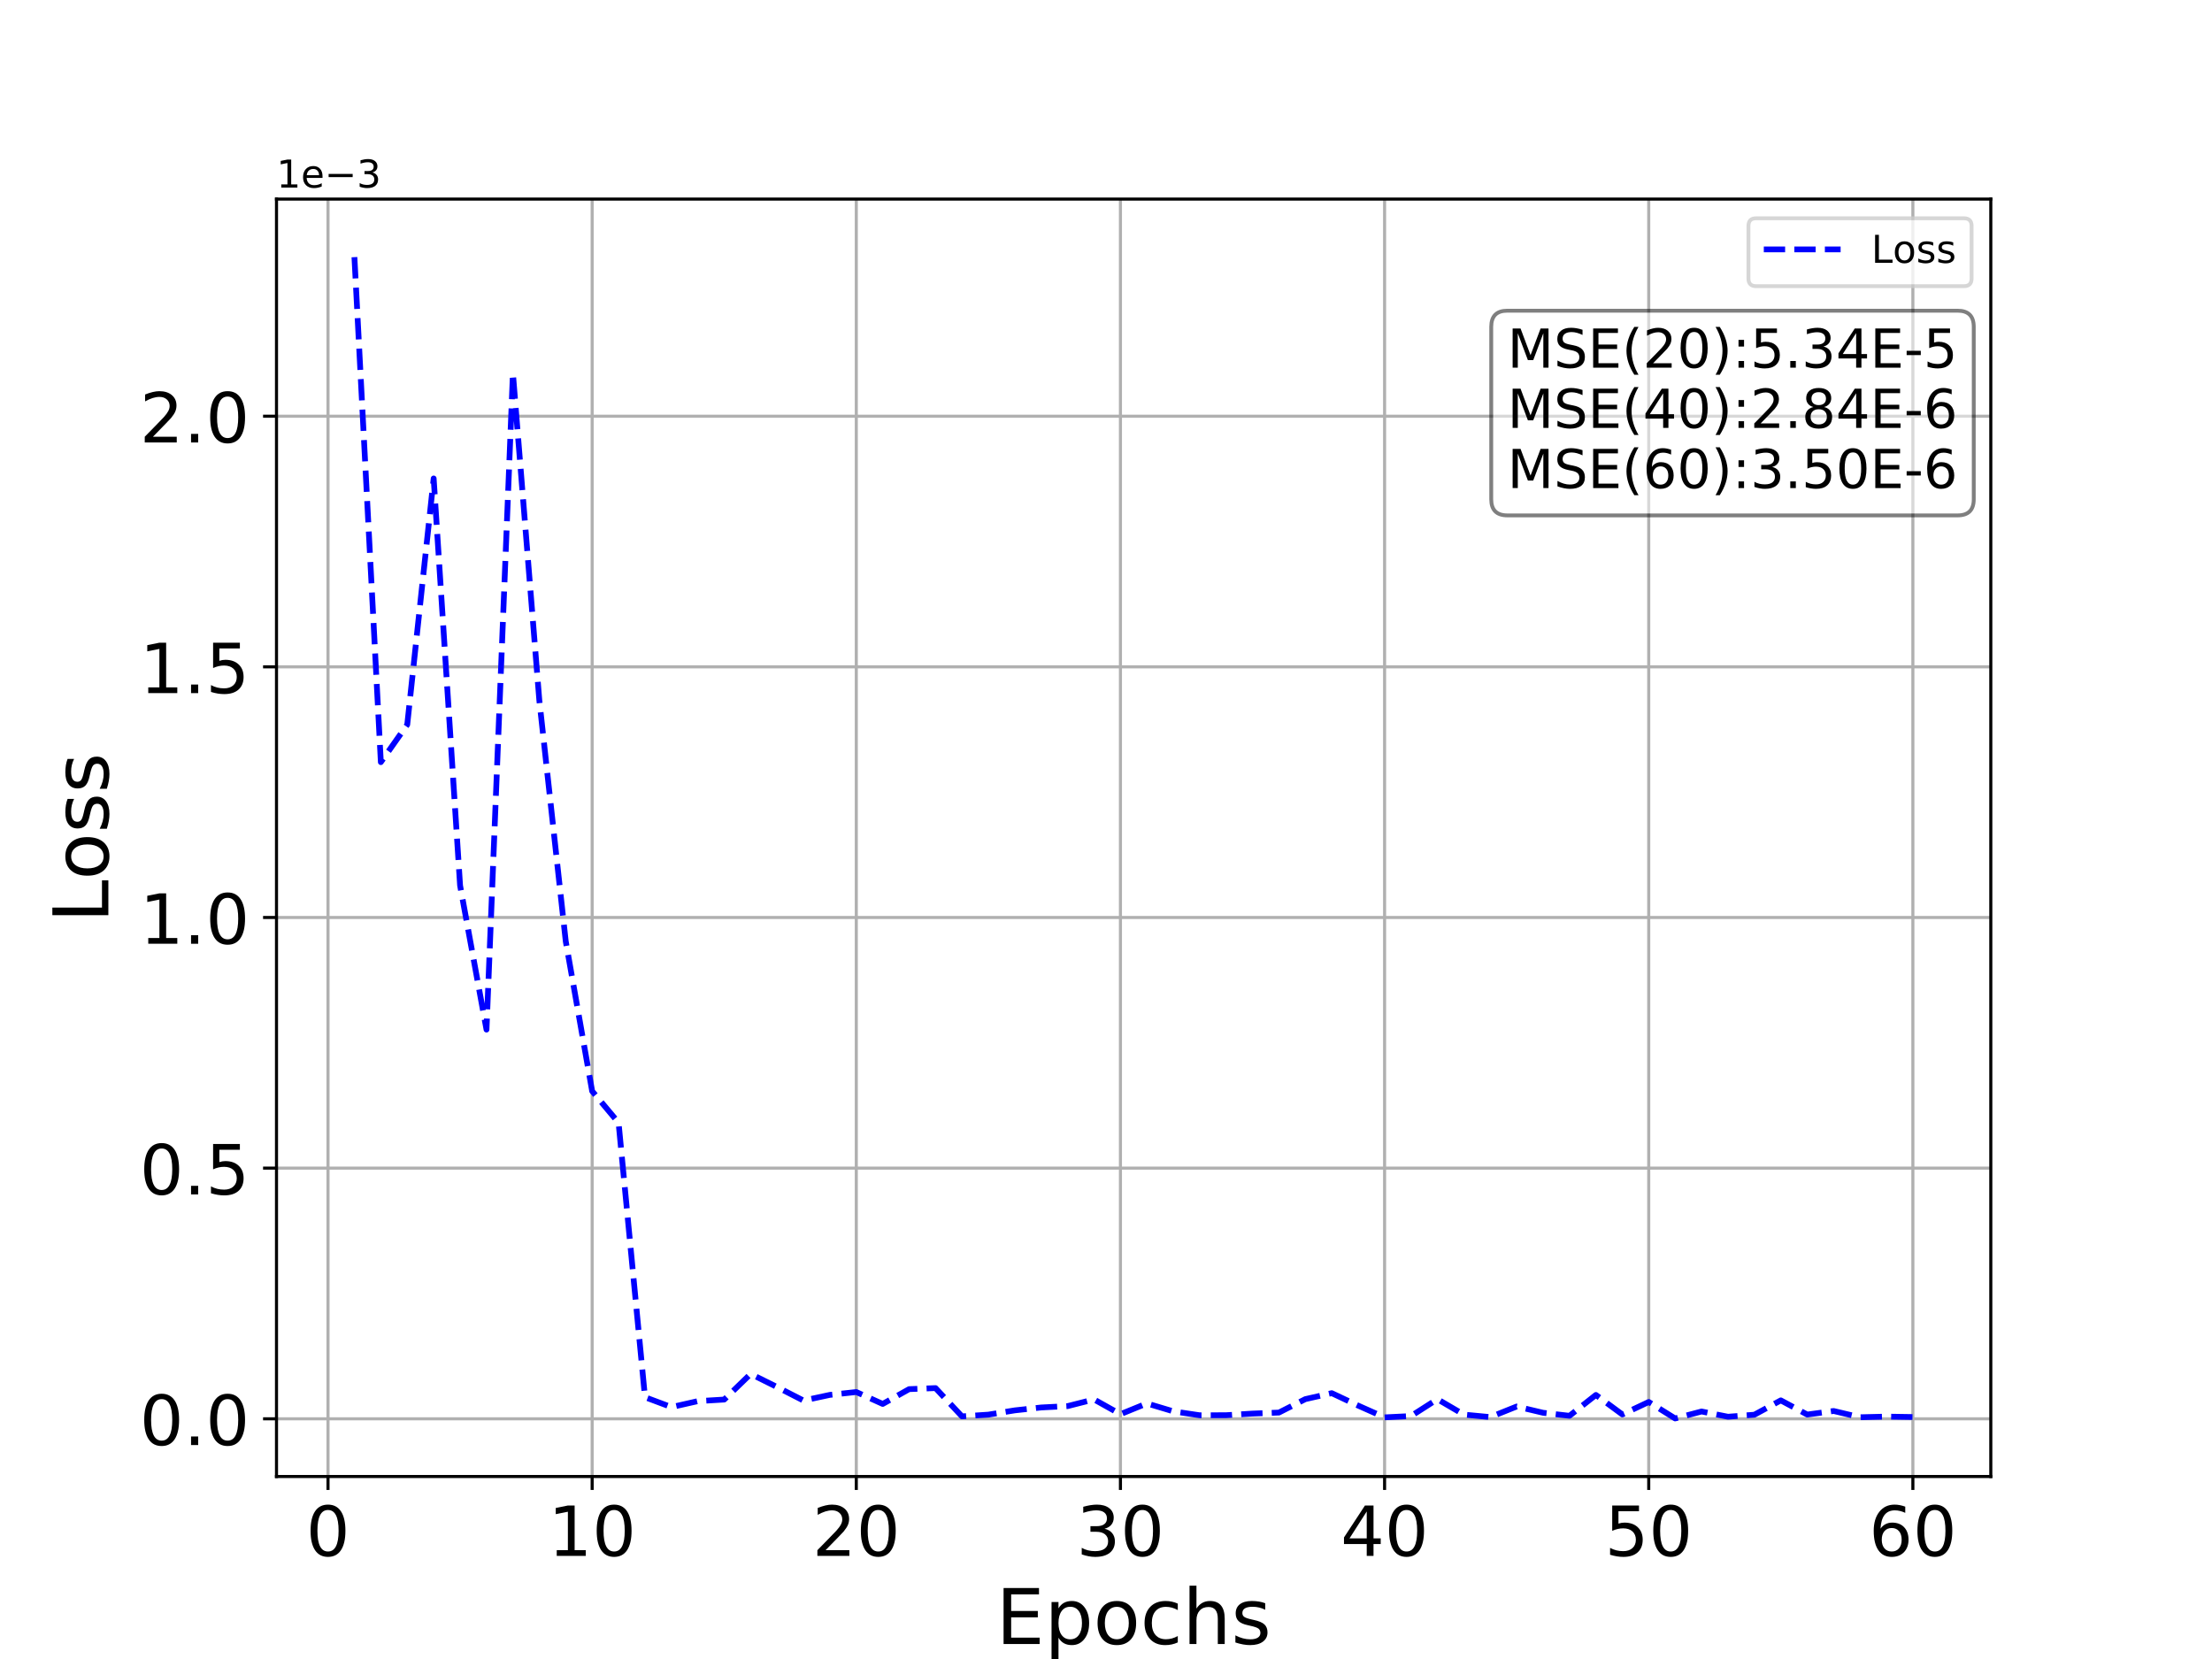
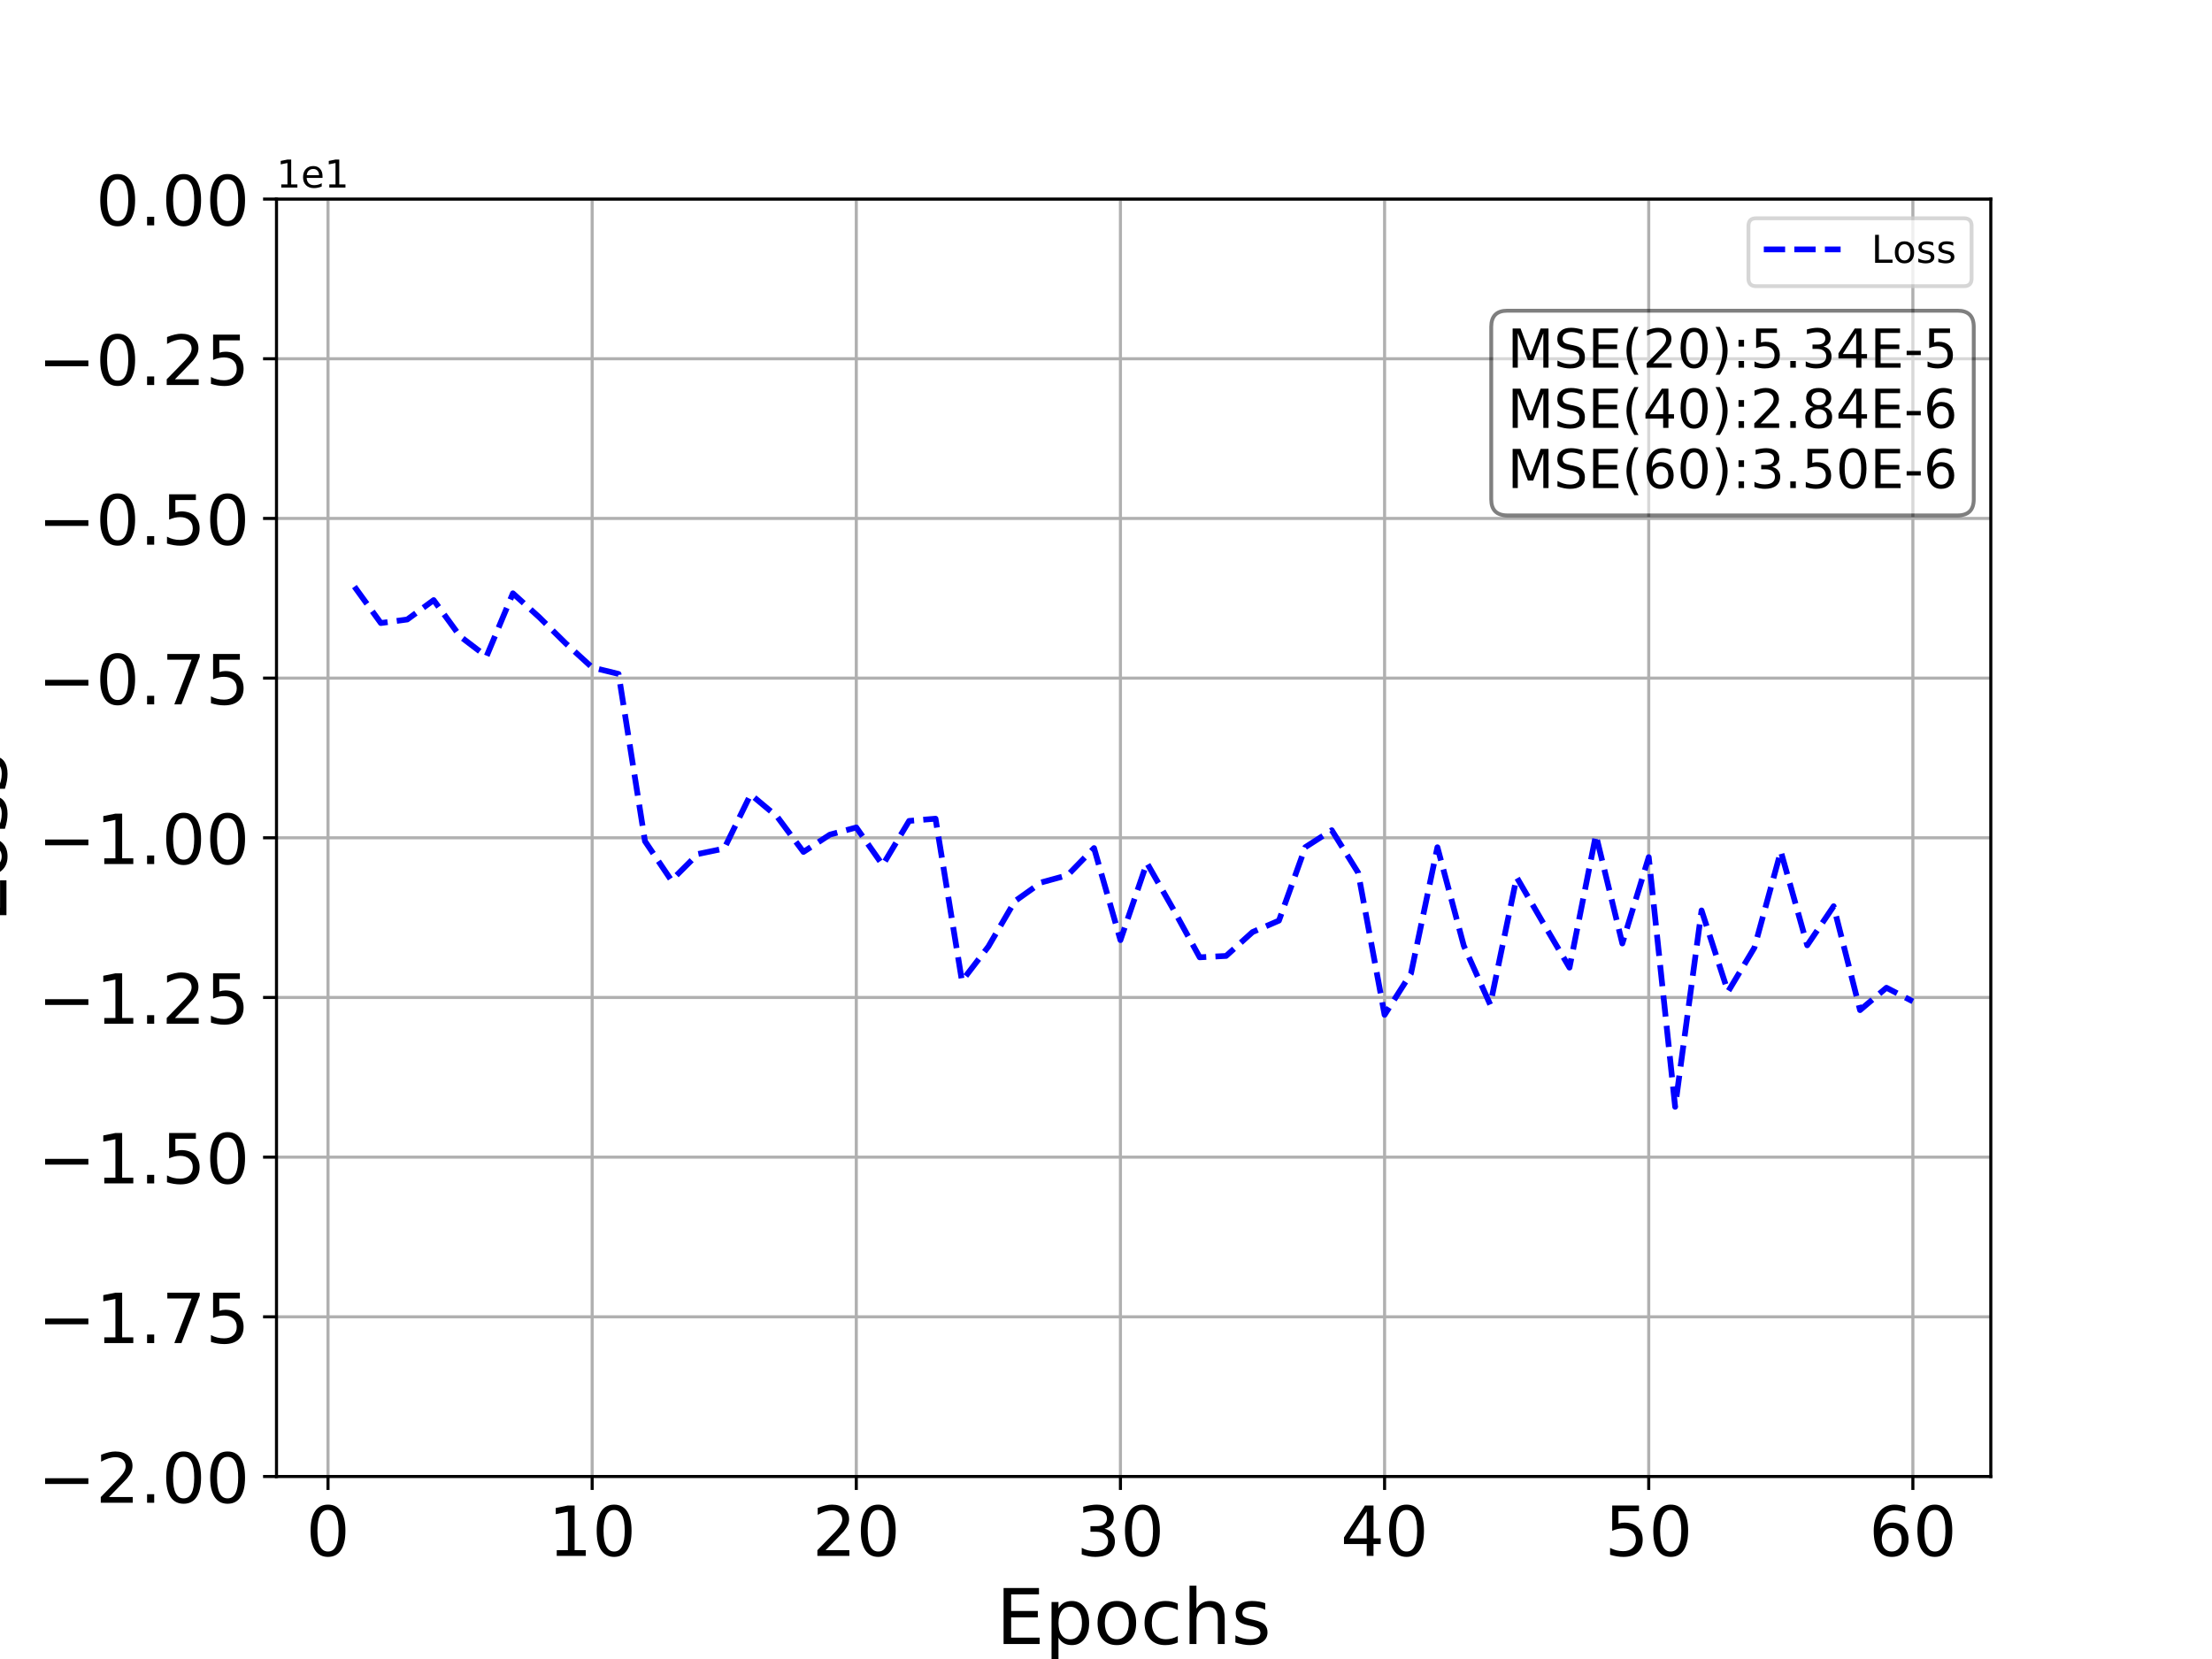
<svg xmlns="http://www.w3.org/2000/svg" xmlns:xlink="http://www.w3.org/1999/xlink" height="432pt" version="1.1" viewBox="0 0 576 432" width="576pt">
  <defs>
    <style type="text/css">
*{stroke-linecap:butt;stroke-linejoin:round;}
  </style>
  </defs>
  <g id="figure_1">
    <g id="patch_1">
      <path d="M 0 432  L 576 432  L 576 0  L 0 0  z " style="fill:#ffffff;" />
    </g>
    <g id="axes_1">
      <g id="patch_2">
        <path d="M 72 384.48  L 518.4 384.48  L 518.4 51.84  L 72 51.84  z " style="fill:#ffffff;" />
      </g>
      <g id="matplotlib.axis_1">
        <g id="xtick_1">
          <g id="line2d_1">
-             <path clip-path="url(#p4b68fee334)" d="M 85.413 384.48  L 85.413 51.84  " style="fill:none;stroke:#b0b0b0;stroke-linecap:square;stroke-width:0.8;" />
+             <path clip-path="url(#pa0813b8545)" d="M 85.413 384.48  L 85.413 51.84  " style="fill:none;stroke:#b0b0b0;stroke-linecap:square;stroke-width:0.8;" />
          </g>
          <g id="line2d_2">
            <defs>
-               <path d="M 0 0  L 0 3.5  " id="mf0d8084285" style="stroke:#000000;stroke-width:0.8;" />
-             </defs>
-             <g>
-               <use style="stroke:#000000;stroke-width:0.8;" x="85.413" xlink:href="#mf0d8084285" y="384.48" />
+               <path d="M 0 0  L 0 3.5  " id="mbbc9c7423e" style="stroke:#000000;stroke-width:0.8;" />
+             </defs>
+             <g>
+               <use style="stroke:#000000;stroke-width:0.8;" x="85.413" xlink:href="#mbbc9c7423e" y="384.48" />
            </g>
          </g>
          <g id="text_1">
            <defs>
              <path d="M 31.781 66.406  Q 24.172 66.406 20.328 58.906  Q 16.5 51.422 16.5 36.375  Q 16.5 21.391 20.328 13.891  Q 24.172 6.391 31.781 6.391  Q 39.453 6.391 43.281 13.891  Q 47.125 21.391 47.125 36.375  Q 47.125 51.422 43.281 58.906  Q 39.453 66.406 31.781 66.406  z M 31.781 74.219  Q 44.047 74.219 50.516 64.516  Q 56.984 54.828 56.984 36.375  Q 56.984 17.969 50.516 8.266  Q 44.047 -1.422 31.781 -1.422  Q 19.531 -1.422 13.062 8.266  Q 6.594 17.969 6.594 36.375  Q 6.594 54.828 13.062 64.516  Q 19.531 74.219 31.781 74.219  z " id="DejaVuSans-30" />
            </defs>
            <g transform="translate(79.68639 405.1572)scale(0.18 -0.18)">
              <use xlink:href="#DejaVuSans-30" />
            </g>
          </g>
        </g>
        <g id="xtick_2">
          <g id="line2d_3">
-             <path clip-path="url(#p4b68fee334)" d="M 154.195 384.48  L 154.195 51.84  " style="fill:none;stroke:#b0b0b0;stroke-linecap:square;stroke-width:0.8;" />
+             <path clip-path="url(#pa0813b8545)" d="M 154.195 384.48  L 154.195 51.84  " style="fill:none;stroke:#b0b0b0;stroke-linecap:square;stroke-width:0.8;" />
          </g>
          <g id="line2d_4">
            <g>
-               <use style="stroke:#000000;stroke-width:0.8;" x="154.195" xlink:href="#mf0d8084285" y="384.48" />
+               <use style="stroke:#000000;stroke-width:0.8;" x="154.195" xlink:href="#mbbc9c7423e" y="384.48" />
            </g>
          </g>
          <g id="text_2">
            <defs>
              <path d="M 12.406 8.297  L 28.516 8.297  L 28.516 63.922  L 10.984 60.406  L 10.984 69.391  L 28.422 72.906  L 38.281 72.906  L 38.281 8.297  L 54.391 8.297  L 54.391 0  L 12.406 0  z " id="DejaVuSans-31" />
            </defs>
            <g transform="translate(142.7429 405.1572)scale(0.18 -0.18)">
              <use xlink:href="#DejaVuSans-31" />
              <use x="63.623" xlink:href="#DejaVuSans-30" />
            </g>
          </g>
        </g>
        <g id="xtick_3">
          <g id="line2d_5">
-             <path clip-path="url(#p4b68fee334)" d="M 222.978 384.48  L 222.978 51.84  " style="fill:none;stroke:#b0b0b0;stroke-linecap:square;stroke-width:0.8;" />
+             <path clip-path="url(#pa0813b8545)" d="M 222.978 384.48  L 222.978 51.84  " style="fill:none;stroke:#b0b0b0;stroke-linecap:square;stroke-width:0.8;" />
          </g>
          <g id="line2d_6">
            <g>
-               <use style="stroke:#000000;stroke-width:0.8;" x="222.978" xlink:href="#mf0d8084285" y="384.48" />
+               <use style="stroke:#000000;stroke-width:0.8;" x="222.978" xlink:href="#mbbc9c7423e" y="384.48" />
            </g>
          </g>
          <g id="text_3">
            <defs>
              <path d="M 19.188 8.297  L 53.609 8.297  L 53.609 0  L 7.328 0  L 7.328 8.297  Q 12.938 14.109 22.625 23.891  Q 32.328 33.688 34.812 36.531  Q 39.547 41.844 41.422 45.531  Q 43.312 49.219 43.312 52.781  Q 43.312 58.594 39.234 62.25  Q 35.156 65.922 28.609 65.922  Q 23.969 65.922 18.812 64.312  Q 13.672 62.703 7.812 59.422  L 7.812 69.391  Q 13.766 71.781 18.938 73  Q 24.125 74.219 28.422 74.219  Q 39.75 74.219 46.484 68.547  Q 53.219 62.891 53.219 53.422  Q 53.219 48.922 51.531 44.891  Q 49.859 40.875 45.406 35.406  Q 44.188 33.984 37.641 27.219  Q 31.109 20.453 19.188 8.297  z " id="DejaVuSans-32" />
            </defs>
            <g transform="translate(211.5256 405.1572)scale(0.18 -0.18)">
              <use xlink:href="#DejaVuSans-32" />
              <use x="63.623" xlink:href="#DejaVuSans-30" />
            </g>
          </g>
        </g>
        <g id="xtick_4">
          <g id="line2d_7">
-             <path clip-path="url(#p4b68fee334)" d="M 291.761 384.48  L 291.761 51.84  " style="fill:none;stroke:#b0b0b0;stroke-linecap:square;stroke-width:0.8;" />
+             <path clip-path="url(#pa0813b8545)" d="M 291.761 384.48  L 291.761 51.84  " style="fill:none;stroke:#b0b0b0;stroke-linecap:square;stroke-width:0.8;" />
          </g>
          <g id="line2d_8">
            <g>
-               <use style="stroke:#000000;stroke-width:0.8;" x="291.761" xlink:href="#mf0d8084285" y="384.48" />
+               <use style="stroke:#000000;stroke-width:0.8;" x="291.761" xlink:href="#mbbc9c7423e" y="384.48" />
            </g>
          </g>
          <g id="text_4">
            <defs>
              <path d="M 40.578 39.312  Q 47.656 37.797 51.625 33  Q 55.609 28.219 55.609 21.188  Q 55.609 10.406 48.188 4.484  Q 40.766 -1.422 27.094 -1.422  Q 22.516 -1.422 17.656 -0.516  Q 12.797 0.391 7.625 2.203  L 7.625 11.719  Q 11.719 9.328 16.594 8.109  Q 21.484 6.891 26.812 6.891  Q 36.078 6.891 40.938 10.547  Q 45.797 14.203 45.797 21.188  Q 45.797 27.641 41.281 31.266  Q 36.766 34.906 28.719 34.906  L 20.219 34.906  L 20.219 43.016  L 29.109 43.016  Q 36.375 43.016 40.234 45.922  Q 44.094 48.828 44.094 54.297  Q 44.094 59.906 40.109 62.906  Q 36.141 65.922 28.719 65.922  Q 24.656 65.922 20.016 65.031  Q 15.375 64.156 9.812 62.312  L 9.812 71.094  Q 15.438 72.656 20.344 73.438  Q 25.25 74.219 29.594 74.219  Q 40.828 74.219 47.359 69.109  Q 53.906 64.016 53.906 55.328  Q 53.906 49.266 50.438 45.094  Q 46.969 40.922 40.578 39.312  z " id="DejaVuSans-33" />
            </defs>
            <g transform="translate(280.3084 405.1572)scale(0.18 -0.18)">
              <use xlink:href="#DejaVuSans-33" />
              <use x="63.623" xlink:href="#DejaVuSans-30" />
            </g>
          </g>
        </g>
        <g id="xtick_5">
          <g id="line2d_9">
-             <path clip-path="url(#p4b68fee334)" d="M 360.544 384.48  L 360.544 51.84  " style="fill:none;stroke:#b0b0b0;stroke-linecap:square;stroke-width:0.8;" />
+             <path clip-path="url(#pa0813b8545)" d="M 360.544 384.48  L 360.544 51.84  " style="fill:none;stroke:#b0b0b0;stroke-linecap:square;stroke-width:0.8;" />
          </g>
          <g id="line2d_10">
            <g>
-               <use style="stroke:#000000;stroke-width:0.8;" x="360.544" xlink:href="#mf0d8084285" y="384.48" />
+               <use style="stroke:#000000;stroke-width:0.8;" x="360.544" xlink:href="#mbbc9c7423e" y="384.48" />
            </g>
          </g>
          <g id="text_5">
            <defs>
              <path d="M 37.797 64.312  L 12.891 25.391  L 37.797 25.391  z M 35.203 72.906  L 47.609 72.906  L 47.609 25.391  L 58.016 25.391  L 58.016 17.188  L 47.609 17.188  L 47.609 0  L 37.797 0  L 37.797 17.188  L 4.891 17.188  L 4.891 26.703  z " id="DejaVuSans-34" />
            </defs>
            <g transform="translate(349.0911 405.1572)scale(0.18 -0.18)">
              <use xlink:href="#DejaVuSans-34" />
              <use x="63.623" xlink:href="#DejaVuSans-30" />
            </g>
          </g>
        </g>
        <g id="xtick_6">
          <g id="line2d_11">
-             <path clip-path="url(#p4b68fee334)" d="M 429.326 384.48  L 429.326 51.84  " style="fill:none;stroke:#b0b0b0;stroke-linecap:square;stroke-width:0.8;" />
+             <path clip-path="url(#pa0813b8545)" d="M 429.326 384.48  L 429.326 51.84  " style="fill:none;stroke:#b0b0b0;stroke-linecap:square;stroke-width:0.8;" />
          </g>
          <g id="line2d_12">
            <g>
-               <use style="stroke:#000000;stroke-width:0.8;" x="429.326" xlink:href="#mf0d8084285" y="384.48" />
+               <use style="stroke:#000000;stroke-width:0.8;" x="429.326" xlink:href="#mbbc9c7423e" y="384.48" />
            </g>
          </g>
          <g id="text_6">
            <defs>
              <path d="M 10.797 72.906  L 49.516 72.906  L 49.516 64.594  L 19.828 64.594  L 19.828 46.734  Q 21.969 47.469 24.109 47.828  Q 26.266 48.188 28.422 48.188  Q 40.625 48.188 47.75 41.5  Q 54.891 34.812 54.891 23.391  Q 54.891 11.625 47.562 5.094  Q 40.234 -1.422 26.906 -1.422  Q 22.312 -1.422 17.547 -0.641  Q 12.797 0.141 7.719 1.703  L 7.719 11.625  Q 12.109 9.234 16.797 8.062  Q 21.484 6.891 26.703 6.891  Q 35.156 6.891 40.078 11.328  Q 45.016 15.766 45.016 23.391  Q 45.016 31 40.078 35.438  Q 35.156 39.891 26.703 39.891  Q 22.75 39.891 18.812 39.016  Q 14.891 38.141 10.797 36.281  z " id="DejaVuSans-35" />
            </defs>
            <g transform="translate(417.8738 405.1572)scale(0.18 -0.18)">
              <use xlink:href="#DejaVuSans-35" />
              <use x="63.623" xlink:href="#DejaVuSans-30" />
            </g>
          </g>
        </g>
        <g id="xtick_7">
          <g id="line2d_13">
-             <path clip-path="url(#p4b68fee334)" d="M 498.109 384.48  L 498.109 51.84  " style="fill:none;stroke:#b0b0b0;stroke-linecap:square;stroke-width:0.8;" />
+             <path clip-path="url(#pa0813b8545)" d="M 498.109 384.48  L 498.109 51.84  " style="fill:none;stroke:#b0b0b0;stroke-linecap:square;stroke-width:0.8;" />
          </g>
          <g id="line2d_14">
            <g>
-               <use style="stroke:#000000;stroke-width:0.8;" x="498.109" xlink:href="#mf0d8084285" y="384.48" />
+               <use style="stroke:#000000;stroke-width:0.8;" x="498.109" xlink:href="#mbbc9c7423e" y="384.48" />
            </g>
          </g>
          <g id="text_7">
            <defs>
              <path d="M 33.016 40.375  Q 26.375 40.375 22.484 35.828  Q 18.609 31.297 18.609 23.391  Q 18.609 15.531 22.484 10.953  Q 26.375 6.391 33.016 6.391  Q 39.656 6.391 43.531 10.953  Q 47.406 15.531 47.406 23.391  Q 47.406 31.297 43.531 35.828  Q 39.656 40.375 33.016 40.375  z M 52.594 71.297  L 52.594 62.312  Q 48.875 64.062 45.094 64.984  Q 41.312 65.922 37.594 65.922  Q 27.828 65.922 22.672 59.328  Q 17.531 52.734 16.797 39.406  Q 19.672 43.656 24.016 45.922  Q 28.375 48.188 33.594 48.188  Q 44.578 48.188 50.953 41.516  Q 57.328 34.859 57.328 23.391  Q 57.328 12.156 50.688 5.359  Q 44.047 -1.422 33.016 -1.422  Q 20.359 -1.422 13.672 8.266  Q 6.984 17.969 6.984 36.375  Q 6.984 53.656 15.188 63.938  Q 23.391 74.219 37.203 74.219  Q 40.922 74.219 44.703 73.484  Q 48.484 72.75 52.594 71.297  z " id="DejaVuSans-36" />
            </defs>
            <g transform="translate(486.6566 405.1572)scale(0.18 -0.18)">
              <use xlink:href="#DejaVuSans-36" />
              <use x="63.623" xlink:href="#DejaVuSans-30" />
            </g>
          </g>
        </g>
        <g id="text_8">
          <defs>
            <path d="M 9.812 72.906  L 55.906 72.906  L 55.906 64.594  L 19.672 64.594  L 19.672 43.016  L 54.391 43.016  L 54.391 34.719  L 19.672 34.719  L 19.672 8.297  L 56.781 8.297  L 56.781 0  L 9.812 0  z " id="DejaVuSans-45" />
            <path d="M 18.109 8.203  L 18.109 -20.797  L 9.078 -20.797  L 9.078 54.688  L 18.109 54.688  L 18.109 46.391  Q 20.953 51.266 25.266 53.625  Q 29.594 56 35.594 56  Q 45.562 56 51.781 48.094  Q 58.016 40.188 58.016 27.297  Q 58.016 14.406 51.781 6.484  Q 45.562 -1.422 35.594 -1.422  Q 29.594 -1.422 25.266 0.953  Q 20.953 3.328 18.109 8.203  z M 48.688 27.297  Q 48.688 37.203 44.609 42.844  Q 40.531 48.484 33.406 48.484  Q 26.266 48.484 22.188 42.844  Q 18.109 37.203 18.109 27.297  Q 18.109 17.391 22.188 11.75  Q 26.266 6.109 33.406 6.109  Q 40.531 6.109 44.609 11.75  Q 48.688 17.391 48.688 27.297  z " id="DejaVuSans-70" />
            <path d="M 30.609 48.391  Q 23.391 48.391 19.188 42.75  Q 14.984 37.109 14.984 27.297  Q 14.984 17.484 19.156 11.844  Q 23.344 6.203 30.609 6.203  Q 37.797 6.203 41.984 11.859  Q 46.188 17.531 46.188 27.297  Q 46.188 37.016 41.984 42.703  Q 37.797 48.391 30.609 48.391  z M 30.609 56  Q 42.328 56 49.016 48.375  Q 55.719 40.766 55.719 27.297  Q 55.719 13.875 49.016 6.219  Q 42.328 -1.422 30.609 -1.422  Q 18.844 -1.422 12.172 6.219  Q 5.516 13.875 5.516 27.297  Q 5.516 40.766 12.172 48.375  Q 18.844 56 30.609 56  z " id="DejaVuSans-6f" />
            <path d="M 48.781 52.594  L 48.781 44.188  Q 44.969 46.297 41.141 47.344  Q 37.312 48.391 33.406 48.391  Q 24.656 48.391 19.812 42.844  Q 14.984 37.312 14.984 27.297  Q 14.984 17.281 19.812 11.734  Q 24.656 6.203 33.406 6.203  Q 37.312 6.203 41.141 7.25  Q 44.969 8.297 48.781 10.406  L 48.781 2.094  Q 45.016 0.344 40.984 -0.531  Q 36.969 -1.422 32.422 -1.422  Q 20.062 -1.422 12.781 6.344  Q 5.516 14.109 5.516 27.297  Q 5.516 40.672 12.859 48.328  Q 20.219 56 33.016 56  Q 37.156 56 41.109 55.141  Q 45.062 54.297 48.781 52.594  z " id="DejaVuSans-63" />
            <path d="M 54.891 33.016  L 54.891 0  L 45.906 0  L 45.906 32.719  Q 45.906 40.484 42.875 44.328  Q 39.844 48.188 33.797 48.188  Q 26.516 48.188 22.312 43.547  Q 18.109 38.922 18.109 30.906  L 18.109 0  L 9.078 0  L 9.078 75.984  L 18.109 75.984  L 18.109 46.188  Q 21.344 51.125 25.703 53.562  Q 30.078 56 35.797 56  Q 45.219 56 50.047 50.172  Q 54.891 44.344 54.891 33.016  z " id="DejaVuSans-68" />
            <path d="M 44.281 53.078  L 44.281 44.578  Q 40.484 46.531 36.375 47.5  Q 32.281 48.484 27.875 48.484  Q 21.188 48.484 17.844 46.438  Q 14.5 44.391 14.5 40.281  Q 14.5 37.156 16.891 35.375  Q 19.281 33.594 26.516 31.984  L 29.594 31.297  Q 39.156 29.25 43.188 25.516  Q 47.219 21.781 47.219 15.094  Q 47.219 7.469 41.188 3.016  Q 35.156 -1.422 24.609 -1.422  Q 20.219 -1.422 15.453 -0.562  Q 10.688 0.297 5.422 2  L 5.422 11.281  Q 10.406 8.688 15.234 7.391  Q 20.062 6.109 24.812 6.109  Q 31.156 6.109 34.562 8.281  Q 37.984 10.453 37.984 14.406  Q 37.984 18.062 35.516 20.016  Q 33.062 21.969 24.703 23.781  L 21.578 24.516  Q 13.234 26.266 9.516 29.906  Q 5.812 33.547 5.812 39.891  Q 5.812 47.609 11.281 51.797  Q 16.75 56 26.812 56  Q 31.781 56 36.172 55.266  Q 40.578 54.547 44.281 53.078  z " id="DejaVuSans-73" />
          </defs>
          <g transform="translate(259.3687 428.0975)scale(0.2 -0.2)">
            <use xlink:href="#DejaVuSans-45" />
            <use x="63.184" xlink:href="#DejaVuSans-70" />
            <use x="126.66" xlink:href="#DejaVuSans-6f" />
            <use x="187.842" xlink:href="#DejaVuSans-63" />
            <use x="242.822" xlink:href="#DejaVuSans-68" />
            <use x="306.201" xlink:href="#DejaVuSans-73" />
          </g>
        </g>
      </g>
      <g id="matplotlib.axis_2">
        <g id="ytick_1">
          <g id="line2d_15">
-             <path clip-path="url(#p4b68fee334)" d="M 72 369.448  L 518.4 369.448  " style="fill:none;stroke:#b0b0b0;stroke-linecap:square;stroke-width:0.8;" />
+             <path clip-path="url(#pa0813b8545)" d="M 72 384.48  L 518.4 384.48  " style="fill:none;stroke:#b0b0b0;stroke-linecap:square;stroke-width:0.8;" />
          </g>
          <g id="line2d_16">
            <defs>
-               <path d="M 0 0  L -3.5 0  " id="m764d2dd355" style="stroke:#000000;stroke-width:0.8;" />
-             </defs>
-             <g>
-               <use style="stroke:#000000;stroke-width:0.8;" x="72" xlink:href="#m764d2dd355" y="369.448" />
+               <path d="M 0 0  L -3.5 0  " id="m807be34e65" style="stroke:#000000;stroke-width:0.8;" />
+             </defs>
+             <g>
+               <use style="stroke:#000000;stroke-width:0.8;" x="72" xlink:href="#m807be34e65" y="384.48" />
            </g>
          </g>
          <g id="text_9">
            <defs>
+               <path d="M 10.594 35.5  L 73.188 35.5  L 73.188 27.203  L 10.594 27.203  z " id="DejaVuSans-2212" />
              <path d="M 10.688 12.406  L 21 12.406  L 21 0  L 10.688 0  z " id="DejaVuSans-2e" />
            </defs>
-             <g transform="translate(36.37438 376.2864)scale(0.18 -0.18)">
+             <g transform="translate(9.838438 391.3186)scale(0.18 -0.18)">
+               <use xlink:href="#DejaVuSans-2212" />
+               <use x="83.789" xlink:href="#DejaVuSans-32" />
+               <use x="147.412" xlink:href="#DejaVuSans-2e" />
+               <use x="179.199" xlink:href="#DejaVuSans-30" />
+               <use x="242.822" xlink:href="#DejaVuSans-30" />
+             </g>
+           </g>
+         </g>
+         <g id="ytick_2">
+           <g id="line2d_17">
+             <path clip-path="url(#pa0813b8545)" d="M 72 342.9  L 518.4 342.9  " style="fill:none;stroke:#b0b0b0;stroke-linecap:square;stroke-width:0.8;" />
+           </g>
+           <g id="line2d_18">
+             <g>
+               <use style="stroke:#000000;stroke-width:0.8;" x="72" xlink:href="#m807be34e65" y="342.9" />
+             </g>
+           </g>
+           <g id="text_10">
+             <defs>
+               <path d="M 8.203 72.906  L 55.078 72.906  L 55.078 68.703  L 28.609 0  L 18.312 0  L 43.219 64.594  L 8.203 64.594  z " id="DejaVuSans-37" />
+             </defs>
+             <g transform="translate(9.838438 349.7386)scale(0.18 -0.18)">
+               <use xlink:href="#DejaVuSans-2212" />
+               <use x="83.789" xlink:href="#DejaVuSans-31" />
+               <use x="147.412" xlink:href="#DejaVuSans-2e" />
+               <use x="179.199" xlink:href="#DejaVuSans-37" />
+               <use x="242.822" xlink:href="#DejaVuSans-35" />
+             </g>
+           </g>
+         </g>
+         <g id="ytick_3">
+           <g id="line2d_19">
+             <path clip-path="url(#pa0813b8545)" d="M 72 301.32  L 518.4 301.32  " style="fill:none;stroke:#b0b0b0;stroke-linecap:square;stroke-width:0.8;" />
+           </g>
+           <g id="line2d_20">
+             <g>
+               <use style="stroke:#000000;stroke-width:0.8;" x="72" xlink:href="#m807be34e65" y="301.32" />
+             </g>
+           </g>
+           <g id="text_11">
+             <g transform="translate(9.838438 308.1586)scale(0.18 -0.18)">
+               <use xlink:href="#DejaVuSans-2212" />
+               <use x="83.789" xlink:href="#DejaVuSans-31" />
+               <use x="147.412" xlink:href="#DejaVuSans-2e" />
+               <use x="179.199" xlink:href="#DejaVuSans-35" />
+               <use x="242.822" xlink:href="#DejaVuSans-30" />
+             </g>
+           </g>
+         </g>
+         <g id="ytick_4">
+           <g id="line2d_21">
+             <path clip-path="url(#pa0813b8545)" d="M 72 259.74  L 518.4 259.74  " style="fill:none;stroke:#b0b0b0;stroke-linecap:square;stroke-width:0.8;" />
+           </g>
+           <g id="line2d_22">
+             <g>
+               <use style="stroke:#000000;stroke-width:0.8;" x="72" xlink:href="#m807be34e65" y="259.74" />
+             </g>
+           </g>
+           <g id="text_12">
+             <g transform="translate(9.838438 266.5786)scale(0.18 -0.18)">
+               <use xlink:href="#DejaVuSans-2212" />
+               <use x="83.789" xlink:href="#DejaVuSans-31" />
+               <use x="147.412" xlink:href="#DejaVuSans-2e" />
+               <use x="179.199" xlink:href="#DejaVuSans-32" />
+               <use x="242.822" xlink:href="#DejaVuSans-35" />
+             </g>
+           </g>
+         </g>
+         <g id="ytick_5">
+           <g id="line2d_23">
+             <path clip-path="url(#pa0813b8545)" d="M 72 218.16  L 518.4 218.16  " style="fill:none;stroke:#b0b0b0;stroke-linecap:square;stroke-width:0.8;" />
+           </g>
+           <g id="line2d_24">
+             <g>
+               <use style="stroke:#000000;stroke-width:0.8;" x="72" xlink:href="#m807be34e65" y="218.16" />
+             </g>
+           </g>
+           <g id="text_13">
+             <g transform="translate(9.838438 224.9986)scale(0.18 -0.18)">
+               <use xlink:href="#DejaVuSans-2212" />
+               <use x="83.789" xlink:href="#DejaVuSans-31" />
+               <use x="147.412" xlink:href="#DejaVuSans-2e" />
+               <use x="179.199" xlink:href="#DejaVuSans-30" />
+               <use x="242.822" xlink:href="#DejaVuSans-30" />
+             </g>
+           </g>
+         </g>
+         <g id="ytick_6">
+           <g id="line2d_25">
+             <path clip-path="url(#pa0813b8545)" d="M 72 176.58  L 518.4 176.58  " style="fill:none;stroke:#b0b0b0;stroke-linecap:square;stroke-width:0.8;" />
+           </g>
+           <g id="line2d_26">
+             <g>
+               <use style="stroke:#000000;stroke-width:0.8;" x="72" xlink:href="#m807be34e65" y="176.58" />
+             </g>
+           </g>
+           <g id="text_14">
+             <g transform="translate(9.838438 183.4186)scale(0.18 -0.18)">
+               <use xlink:href="#DejaVuSans-2212" />
+               <use x="83.789" xlink:href="#DejaVuSans-30" />
+               <use x="147.412" xlink:href="#DejaVuSans-2e" />
+               <use x="179.199" xlink:href="#DejaVuSans-37" />
+               <use x="242.822" xlink:href="#DejaVuSans-35" />
+             </g>
+           </g>
+         </g>
+         <g id="ytick_7">
+           <g id="line2d_27">
+             <path clip-path="url(#pa0813b8545)" d="M 72 135  L 518.4 135  " style="fill:none;stroke:#b0b0b0;stroke-linecap:square;stroke-width:0.8;" />
+           </g>
+           <g id="line2d_28">
+             <g>
+               <use style="stroke:#000000;stroke-width:0.8;" x="72" xlink:href="#m807be34e65" y="135" />
+             </g>
+           </g>
+           <g id="text_15">
+             <g transform="translate(9.838438 141.8386)scale(0.18 -0.18)">
+               <use xlink:href="#DejaVuSans-2212" />
+               <use x="83.789" xlink:href="#DejaVuSans-30" />
+               <use x="147.412" xlink:href="#DejaVuSans-2e" />
+               <use x="179.199" xlink:href="#DejaVuSans-35" />
+               <use x="242.822" xlink:href="#DejaVuSans-30" />
+             </g>
+           </g>
+         </g>
+         <g id="ytick_8">
+           <g id="line2d_29">
+             <path clip-path="url(#pa0813b8545)" d="M 72 93.42  L 518.4 93.42  " style="fill:none;stroke:#b0b0b0;stroke-linecap:square;stroke-width:0.8;" />
+           </g>
+           <g id="line2d_30">
+             <g>
+               <use style="stroke:#000000;stroke-width:0.8;" x="72" xlink:href="#m807be34e65" y="93.42" />
+             </g>
+           </g>
+           <g id="text_16">
+             <g transform="translate(9.838438 100.2586)scale(0.18 -0.18)">
+               <use xlink:href="#DejaVuSans-2212" />
+               <use x="83.789" xlink:href="#DejaVuSans-30" />
+               <use x="147.412" xlink:href="#DejaVuSans-2e" />
+               <use x="179.199" xlink:href="#DejaVuSans-32" />
+               <use x="242.822" xlink:href="#DejaVuSans-35" />
+             </g>
+           </g>
+         </g>
+         <g id="ytick_9">
+           <g id="line2d_31">
+             <path clip-path="url(#pa0813b8545)" d="M 72 51.84  L 518.4 51.84  " style="fill:none;stroke:#b0b0b0;stroke-linecap:square;stroke-width:0.8;" />
+           </g>
+           <g id="line2d_32">
+             <g>
+               <use style="stroke:#000000;stroke-width:0.8;" x="72" xlink:href="#m807be34e65" y="51.84" />
+             </g>
+           </g>
+           <g id="text_17">
+             <g transform="translate(24.92188 58.67859)scale(0.18 -0.18)">
              <use xlink:href="#DejaVuSans-30" />
              <use x="63.623" xlink:href="#DejaVuSans-2e" />
              <use x="95.41" xlink:href="#DejaVuSans-30" />
-             </g>
-           </g>
-         </g>
-         <g id="ytick_2">
-           <g id="line2d_17">
-             <path clip-path="url(#p4b68fee334)" d="M 72 304.181  L 518.4 304.181  " style="fill:none;stroke:#b0b0b0;stroke-linecap:square;stroke-width:0.8;" />
-           </g>
-           <g id="line2d_18">
-             <g>
-               <use style="stroke:#000000;stroke-width:0.8;" x="72" xlink:href="#m764d2dd355" y="304.181" />
-             </g>
-           </g>
-           <g id="text_10">
-             <g transform="translate(36.37438 311.0195)scale(0.18 -0.18)">
-               <use xlink:href="#DejaVuSans-30" />
-               <use x="63.623" xlink:href="#DejaVuSans-2e" />
-               <use x="95.41" xlink:href="#DejaVuSans-35" />
-             </g>
-           </g>
-         </g>
-         <g id="ytick_3">
-           <g id="line2d_19">
-             <path clip-path="url(#p4b68fee334)" d="M 72 238.914  L 518.4 238.914  " style="fill:none;stroke:#b0b0b0;stroke-linecap:square;stroke-width:0.8;" />
-           </g>
-           <g id="line2d_20">
-             <g>
-               <use style="stroke:#000000;stroke-width:0.8;" x="72" xlink:href="#m764d2dd355" y="238.914" />
-             </g>
-           </g>
-           <g id="text_11">
-             <g transform="translate(36.37438 245.7526)scale(0.18 -0.18)">
-               <use xlink:href="#DejaVuSans-31" />
-               <use x="63.623" xlink:href="#DejaVuSans-2e" />
-               <use x="95.41" xlink:href="#DejaVuSans-30" />
-             </g>
-           </g>
-         </g>
-         <g id="ytick_4">
-           <g id="line2d_21">
-             <path clip-path="url(#p4b68fee334)" d="M 72 173.647  L 518.4 173.647  " style="fill:none;stroke:#b0b0b0;stroke-linecap:square;stroke-width:0.8;" />
-           </g>
-           <g id="line2d_22">
-             <g>
-               <use style="stroke:#000000;stroke-width:0.8;" x="72" xlink:href="#m764d2dd355" y="173.647" />
-             </g>
-           </g>
-           <g id="text_12">
-             <g transform="translate(36.37438 180.4857)scale(0.18 -0.18)">
-               <use xlink:href="#DejaVuSans-31" />
-               <use x="63.623" xlink:href="#DejaVuSans-2e" />
-               <use x="95.41" xlink:href="#DejaVuSans-35" />
-             </g>
-           </g>
-         </g>
-         <g id="ytick_5">
-           <g id="line2d_23">
-             <path clip-path="url(#p4b68fee334)" d="M 72 108.38  L 518.4 108.38  " style="fill:none;stroke:#b0b0b0;stroke-linecap:square;stroke-width:0.8;" />
-           </g>
-           <g id="line2d_24">
-             <g>
-               <use style="stroke:#000000;stroke-width:0.8;" x="72" xlink:href="#m764d2dd355" y="108.38" />
-             </g>
-           </g>
-           <g id="text_13">
-             <g transform="translate(36.37438 115.2188)scale(0.18 -0.18)">
-               <use xlink:href="#DejaVuSans-32" />
-               <use x="63.623" xlink:href="#DejaVuSans-2e" />
-               <use x="95.41" xlink:href="#DejaVuSans-30" />
-             </g>
-           </g>
-         </g>
-         <g id="text_14">
+               <use x="159.033" xlink:href="#DejaVuSans-30" />
+             </g>
+           </g>
+         </g>
+         <g id="text_18">
          <defs>
            <path d="M 9.812 72.906  L 19.672 72.906  L 19.672 8.297  L 55.172 8.297  L 55.172 0  L 9.812 0  z " id="DejaVuSans-4c" />
          </defs>
-           <g transform="translate(28.215 240.2678)rotate(-90)scale(0.2 -0.2)">
+           <g transform="translate(1.679063 240.2678)rotate(-90)scale(0.2 -0.2)">
            <use xlink:href="#DejaVuSans-4c" />
            <use x="55.697" xlink:href="#DejaVuSans-6f" />
            <use x="116.879" xlink:href="#DejaVuSans-73" />
            <use x="168.979" xlink:href="#DejaVuSans-73" />
          </g>
        </g>
-         <g id="text_15">
+         <g id="text_19">
          <defs>
            <path d="M 56.203 29.594  L 56.203 25.203  L 14.891 25.203  Q 15.484 15.922 20.484 11.062  Q 25.484 6.203 34.422 6.203  Q 39.594 6.203 44.453 7.469  Q 49.312 8.734 54.109 11.281  L 54.109 2.781  Q 49.266 0.734 44.188 -0.344  Q 39.109 -1.422 33.891 -1.422  Q 20.797 -1.422 13.156 6.188  Q 5.516 13.812 5.516 26.812  Q 5.516 40.234 12.766 48.109  Q 20.016 56 32.328 56  Q 43.359 56 49.781 48.891  Q 56.203 41.797 56.203 29.594  z M 47.219 32.234  Q 47.125 39.594 43.094 43.984  Q 39.062 48.391 32.422 48.391  Q 24.906 48.391 20.391 44.141  Q 15.875 39.891 15.188 32.172  z " id="DejaVuSans-65" />
-             <path d="M 10.594 35.5  L 73.188 35.5  L 73.188 27.203  L 10.594 27.203  z " id="DejaVuSans-2212" />
          </defs>
          <g transform="translate(72 48.84)scale(0.1 -0.1)">
            <use xlink:href="#DejaVuSans-31" />
            <use x="63.623" xlink:href="#DejaVuSans-65" />
-             <use x="125.146" xlink:href="#DejaVuSans-2212" />
-             <use x="208.936" xlink:href="#DejaVuSans-33" />
-           </g>
-         </g>
-       </g>
-       <g id="line2d_25">
-         <path clip-path="url(#p4b68fee334)" d="M 92.291 66.96  L 99.169 198.459  L 106.047 188.691  L 112.926 124.586  L 119.804 230.581  L 126.682 268.107  L 133.561 97.168  L 140.439 182.355  L 147.317 245.107  L 154.195 284.135  L 161.074 292.352  L 167.952 363.83  L 174.83 366.407  L 181.708 364.853  L 188.587 364.44  L 195.465 357.765  L 202.343 361.179  L 209.222 364.698  L 216.1 363.223  L 222.978 362.48  L 229.856 365.583  L 236.735 361.729  L 243.613 361.456  L 250.491 368.819  L 257.369 368.369  L 264.248 367.255  L 271.126 366.503  L 278.004 366.149  L 284.883 364.403  L 291.761 368.253  L 298.639 365.447  L 305.517 367.51  L 312.396 368.536  L 319.274 368.516  L 326.152 368.094  L 333.031 367.828  L 339.909 364.33  L 346.787 362.775  L 353.665 366.017  L 360.544 369.077  L 367.422 368.739  L 374.3 364.338  L 381.178 368.356  L 388.057 369.013  L 394.935 366.254  L 401.813 367.881  L 408.692 368.671  L 415.57 363.241  L 422.448 368.315  L 429.326 365.071  L 436.205 369.36  L 443.083 367.547  L 449.961 368.916  L 456.839 368.388  L 463.718 364.652  L 470.596 368.347  L 477.474 367.418  L 484.353 369.049  L 491.231 368.881  L 498.109 368.99  " style="fill:none;stroke:#0000ff;stroke-dasharray:5.55,2.4;stroke-dashoffset:0;stroke-width:1.5;" />
+             <use x="125.146" xlink:href="#DejaVuSans-31" />
+           </g>
+         </g>
+       </g>
+       <g id="line2d_33">
+         <path clip-path="url(#pa0813b8545)" d="M 92.291 152.752  L 99.169 162.24  L 106.047 161.316  L 112.926 156.267  L 119.804 165.701  L 126.682 170.94  L 133.561 154.502  L 140.439 160.743  L 147.317 167.538  L 154.195 173.803  L 161.074 175.488  L 167.952 219.049  L 174.83 229.26  L 181.708 222.392  L 188.587 220.96  L 195.465 206.871  L 202.343 212.62  L 209.222 221.84  L 216.1 217.341  L 222.978 215.467  L 229.856 225.27  L 236.735 213.764  L 243.613 213.186  L 250.491 255.463  L 257.369 246.491  L 264.248 234.694  L 271.126 229.79  L 278.004 227.904  L 284.883 220.837  L 291.761 244.799  L 298.639 224.696  L 305.517 236.748  L 312.396 249.281  L 319.274 248.924  L 326.152 242.711  L 333.031 239.729  L 339.909 220.6  L 346.787 216.186  L 353.665 227.252  L 360.544 264.262  L 367.422 253.47  L 374.3 220.624  L 381.178 246.298  L 388.057 261.608  L 394.935 228.44  L 401.813 240.289  L 408.692 251.965  L 415.57 217.39  L 422.448 245.682  L 429.326 223.201  L 436.205 288.21  L 443.083 237.076  L 449.961 258.251  L 456.839 246.783  L 463.718 221.679  L 470.596 246.153  L 477.474 235.977  L 484.353 263.032  L 491.231 257.206  L 498.109 260.766  " style="fill:none;stroke:#0000ff;stroke-dasharray:5.55,2.4;stroke-dashoffset:0;stroke-width:1.5;" />
      </g>
      <g id="patch_3">
        <path d="M 72 384.48  L 72 51.84  " style="fill:none;stroke:#000000;stroke-linecap:square;stroke-linejoin:miter;stroke-width:0.8;" />
      </g>
      <g id="patch_4">
        <path d="M 518.4 384.48  L 518.4 51.84  " style="fill:none;stroke:#000000;stroke-linecap:square;stroke-linejoin:miter;stroke-width:0.8;" />
      </g>
      <g id="patch_5">
        <path d="M 72 384.48  L 518.4 384.48  " style="fill:none;stroke:#000000;stroke-linecap:square;stroke-linejoin:miter;stroke-width:0.8;" />
      </g>
      <g id="patch_6">
        <path d="M 72 51.84  L 518.4 51.84  " style="fill:none;stroke:#000000;stroke-linecap:square;stroke-linejoin:miter;stroke-width:0.8;" />
      </g>
-       <g id="text_16">
+       <g id="text_20">
        <g id="patch_7">
          <path d="M 392.515 134.207  L 509.761 134.207  Q 513.961 134.207 513.961 130.007  L 513.961 85.104  Q 513.961 80.904 509.761 80.904  L 392.515 80.904  Q 388.315 80.904 388.315 85.104  L 388.315 130.007  Q 388.315 134.207 392.515 134.207  z " style="fill:#ffffff;opacity:0.5;stroke:#000000;stroke-linejoin:miter;" />
        </g>
        <defs>
          <path d="M 9.812 72.906  L 24.516 72.906  L 43.109 23.297  L 61.812 72.906  L 76.516 72.906  L 76.516 0  L 66.891 0  L 66.891 64.016  L 48.094 14.016  L 38.188 14.016  L 19.391 64.016  L 19.391 0  L 9.812 0  z " id="DejaVuSans-4d" />
          <path d="M 53.516 70.516  L 53.516 60.891  Q 47.906 63.578 42.922 64.891  Q 37.938 66.219 33.297 66.219  Q 25.25 66.219 20.875 63.094  Q 16.5 59.969 16.5 54.203  Q 16.5 49.359 19.406 46.891  Q 22.312 44.438 30.422 42.922  L 36.375 41.703  Q 47.406 39.594 52.656 34.297  Q 57.906 29 57.906 20.125  Q 57.906 9.516 50.797 4.047  Q 43.703 -1.422 29.984 -1.422  Q 24.812 -1.422 18.969 -0.25  Q 13.141 0.922 6.891 3.219  L 6.891 13.375  Q 12.891 10.016 18.656 8.297  Q 24.422 6.594 29.984 6.594  Q 38.422 6.594 43.016 9.906  Q 47.609 13.234 47.609 19.391  Q 47.609 24.75 44.312 27.781  Q 41.016 30.812 33.5 32.328  L 27.484 33.5  Q 16.453 35.688 11.516 40.375  Q 6.594 45.062 6.594 53.422  Q 6.594 63.094 13.406 68.656  Q 20.219 74.219 32.172 74.219  Q 37.312 74.219 42.625 73.281  Q 47.953 72.359 53.516 70.516  z " id="DejaVuSans-53" />
          <path d="M 31 75.875  Q 24.469 64.656 21.281 53.656  Q 18.109 42.672 18.109 31.391  Q 18.109 20.125 21.312 9.062  Q 24.516 -2 31 -13.188  L 23.188 -13.188  Q 15.875 -1.703 12.234 9.375  Q 8.594 20.453 8.594 31.391  Q 8.594 42.281 12.203 53.312  Q 15.828 64.359 23.188 75.875  z " id="DejaVuSans-28" />
          <path d="M 8.016 75.875  L 15.828 75.875  Q 23.141 64.359 26.781 53.312  Q 30.422 42.281 30.422 31.391  Q 30.422 20.453 26.781 9.375  Q 23.141 -1.703 15.828 -13.188  L 8.016 -13.188  Q 14.5 -2 17.703 9.062  Q 20.906 20.125 20.906 31.391  Q 20.906 42.672 17.703 53.656  Q 14.5 64.656 8.016 75.875  z " id="DejaVuSans-29" />
          <path d="M 11.719 12.406  L 22.016 12.406  L 22.016 0  L 11.719 0  z M 11.719 51.703  L 22.016 51.703  L 22.016 39.312  L 11.719 39.312  z " id="DejaVuSans-3a" />
          <path d="M 4.891 31.391  L 31.203 31.391  L 31.203 23.391  L 4.891 23.391  z " id="DejaVuSans-2d" />
        </defs>
        <g transform="translate(392.5152 95.74181)scale(0.14 -0.14)">
          <use xlink:href="#DejaVuSans-4d" />
          <use x="86.279" xlink:href="#DejaVuSans-53" />
          <use x="149.756" xlink:href="#DejaVuSans-45" />
          <use x="212.939" xlink:href="#DejaVuSans-28" />
          <use x="251.953" xlink:href="#DejaVuSans-32" />
          <use x="315.576" xlink:href="#DejaVuSans-30" />
          <use x="379.199" xlink:href="#DejaVuSans-29" />
          <use x="418.213" xlink:href="#DejaVuSans-3a" />
          <use x="451.904" xlink:href="#DejaVuSans-35" />
          <use x="515.527" xlink:href="#DejaVuSans-2e" />
          <use x="547.314" xlink:href="#DejaVuSans-33" />
          <use x="610.938" xlink:href="#DejaVuSans-34" />
          <use x="674.561" xlink:href="#DejaVuSans-45" />
          <use x="737.744" xlink:href="#DejaVuSans-2d" />
          <use x="773.828" xlink:href="#DejaVuSans-35" />
        </g>
        <defs>
          <path d="M 31.781 34.625  Q 24.75 34.625 20.719 30.859  Q 16.703 27.094 16.703 20.516  Q 16.703 13.922 20.719 10.156  Q 24.75 6.391 31.781 6.391  Q 38.812 6.391 42.859 10.172  Q 46.922 13.969 46.922 20.516  Q 46.922 27.094 42.891 30.859  Q 38.875 34.625 31.781 34.625  z M 21.922 38.812  Q 15.578 40.375 12.031 44.719  Q 8.5 49.078 8.5 55.328  Q 8.5 64.062 14.719 69.141  Q 20.953 74.219 31.781 74.219  Q 42.672 74.219 48.875 69.141  Q 55.078 64.062 55.078 55.328  Q 55.078 49.078 51.531 44.719  Q 48 40.375 41.703 38.812  Q 48.828 37.156 52.797 32.312  Q 56.781 27.484 56.781 20.516  Q 56.781 9.906 50.312 4.234  Q 43.844 -1.422 31.781 -1.422  Q 19.734 -1.422 13.25 4.234  Q 6.781 9.906 6.781 20.516  Q 6.781 27.484 10.781 32.312  Q 14.797 37.156 21.922 38.812  z M 18.312 54.391  Q 18.312 48.734 21.844 45.562  Q 25.391 42.391 31.781 42.391  Q 38.141 42.391 41.719 45.562  Q 45.312 48.734 45.312 54.391  Q 45.312 60.062 41.719 63.234  Q 38.141 66.406 31.781 66.406  Q 25.391 66.406 21.844 63.234  Q 18.312 60.062 18.312 54.391  z " id="DejaVuSans-38" />
        </defs>
        <g transform="translate(392.5152 111.4188)scale(0.14 -0.14)">
          <use xlink:href="#DejaVuSans-4d" />
          <use x="86.279" xlink:href="#DejaVuSans-53" />
          <use x="149.756" xlink:href="#DejaVuSans-45" />
          <use x="212.939" xlink:href="#DejaVuSans-28" />
          <use x="251.953" xlink:href="#DejaVuSans-34" />
          <use x="315.576" xlink:href="#DejaVuSans-30" />
          <use x="379.199" xlink:href="#DejaVuSans-29" />
          <use x="418.213" xlink:href="#DejaVuSans-3a" />
          <use x="451.904" xlink:href="#DejaVuSans-32" />
          <use x="515.527" xlink:href="#DejaVuSans-2e" />
          <use x="547.314" xlink:href="#DejaVuSans-38" />
          <use x="610.938" xlink:href="#DejaVuSans-34" />
          <use x="674.561" xlink:href="#DejaVuSans-45" />
          <use x="737.744" xlink:href="#DejaVuSans-2d" />
          <use x="773.828" xlink:href="#DejaVuSans-36" />
        </g>
        <g transform="translate(392.5152 127.0957)scale(0.14 -0.14)">
          <use xlink:href="#DejaVuSans-4d" />
          <use x="86.279" xlink:href="#DejaVuSans-53" />
          <use x="149.756" xlink:href="#DejaVuSans-45" />
          <use x="212.939" xlink:href="#DejaVuSans-28" />
          <use x="251.953" xlink:href="#DejaVuSans-36" />
          <use x="315.576" xlink:href="#DejaVuSans-30" />
          <use x="379.199" xlink:href="#DejaVuSans-29" />
          <use x="418.213" xlink:href="#DejaVuSans-3a" />
          <use x="451.904" xlink:href="#DejaVuSans-33" />
          <use x="515.527" xlink:href="#DejaVuSans-2e" />
          <use x="547.314" xlink:href="#DejaVuSans-35" />
          <use x="610.938" xlink:href="#DejaVuSans-30" />
          <use x="674.561" xlink:href="#DejaVuSans-45" />
          <use x="737.744" xlink:href="#DejaVuSans-2d" />
          <use x="773.828" xlink:href="#DejaVuSans-36" />
        </g>
      </g>
      <g id="legend_1">
        <g id="patch_8">
          <path d="M 457.292 74.518  L 511.4 74.518  Q 513.4 74.518 513.4 72.518  L 513.4 58.84  Q 513.4 56.84 511.4 56.84  L 457.292 56.84  Q 455.292 56.84 455.292 58.84  L 455.292 72.518  Q 455.292 74.518 457.292 74.518  z " style="fill:#ffffff;opacity:0.8;stroke:#cccccc;stroke-linejoin:miter;" />
        </g>
-         <g id="line2d_26">
+         <g id="line2d_34">
          <path d="M 459.292 64.938  L 479.292 64.938  " style="fill:none;stroke:#0000ff;stroke-dasharray:5.55,2.4;stroke-dashoffset:0;stroke-width:1.5;" />
        </g>
-         <g id="line2d_27" />
-         <g id="text_17">
+         <g id="line2d_35" />
+         <g id="text_21">
          <g transform="translate(487.2922 68.43844)scale(0.1 -0.1)">
            <use xlink:href="#DejaVuSans-4c" />
            <use x="55.697" xlink:href="#DejaVuSans-6f" />
            <use x="116.879" xlink:href="#DejaVuSans-73" />
            <use x="168.979" xlink:href="#DejaVuSans-73" />
          </g>
        </g>
      </g>
    </g>
  </g>
  <defs>
-     <clipPath id="p4b68fee334">
+     <clipPath id="pa0813b8545">
      <rect height="332.64" width="446.4" x="72" y="51.84" />
    </clipPath>
  </defs>
</svg>
